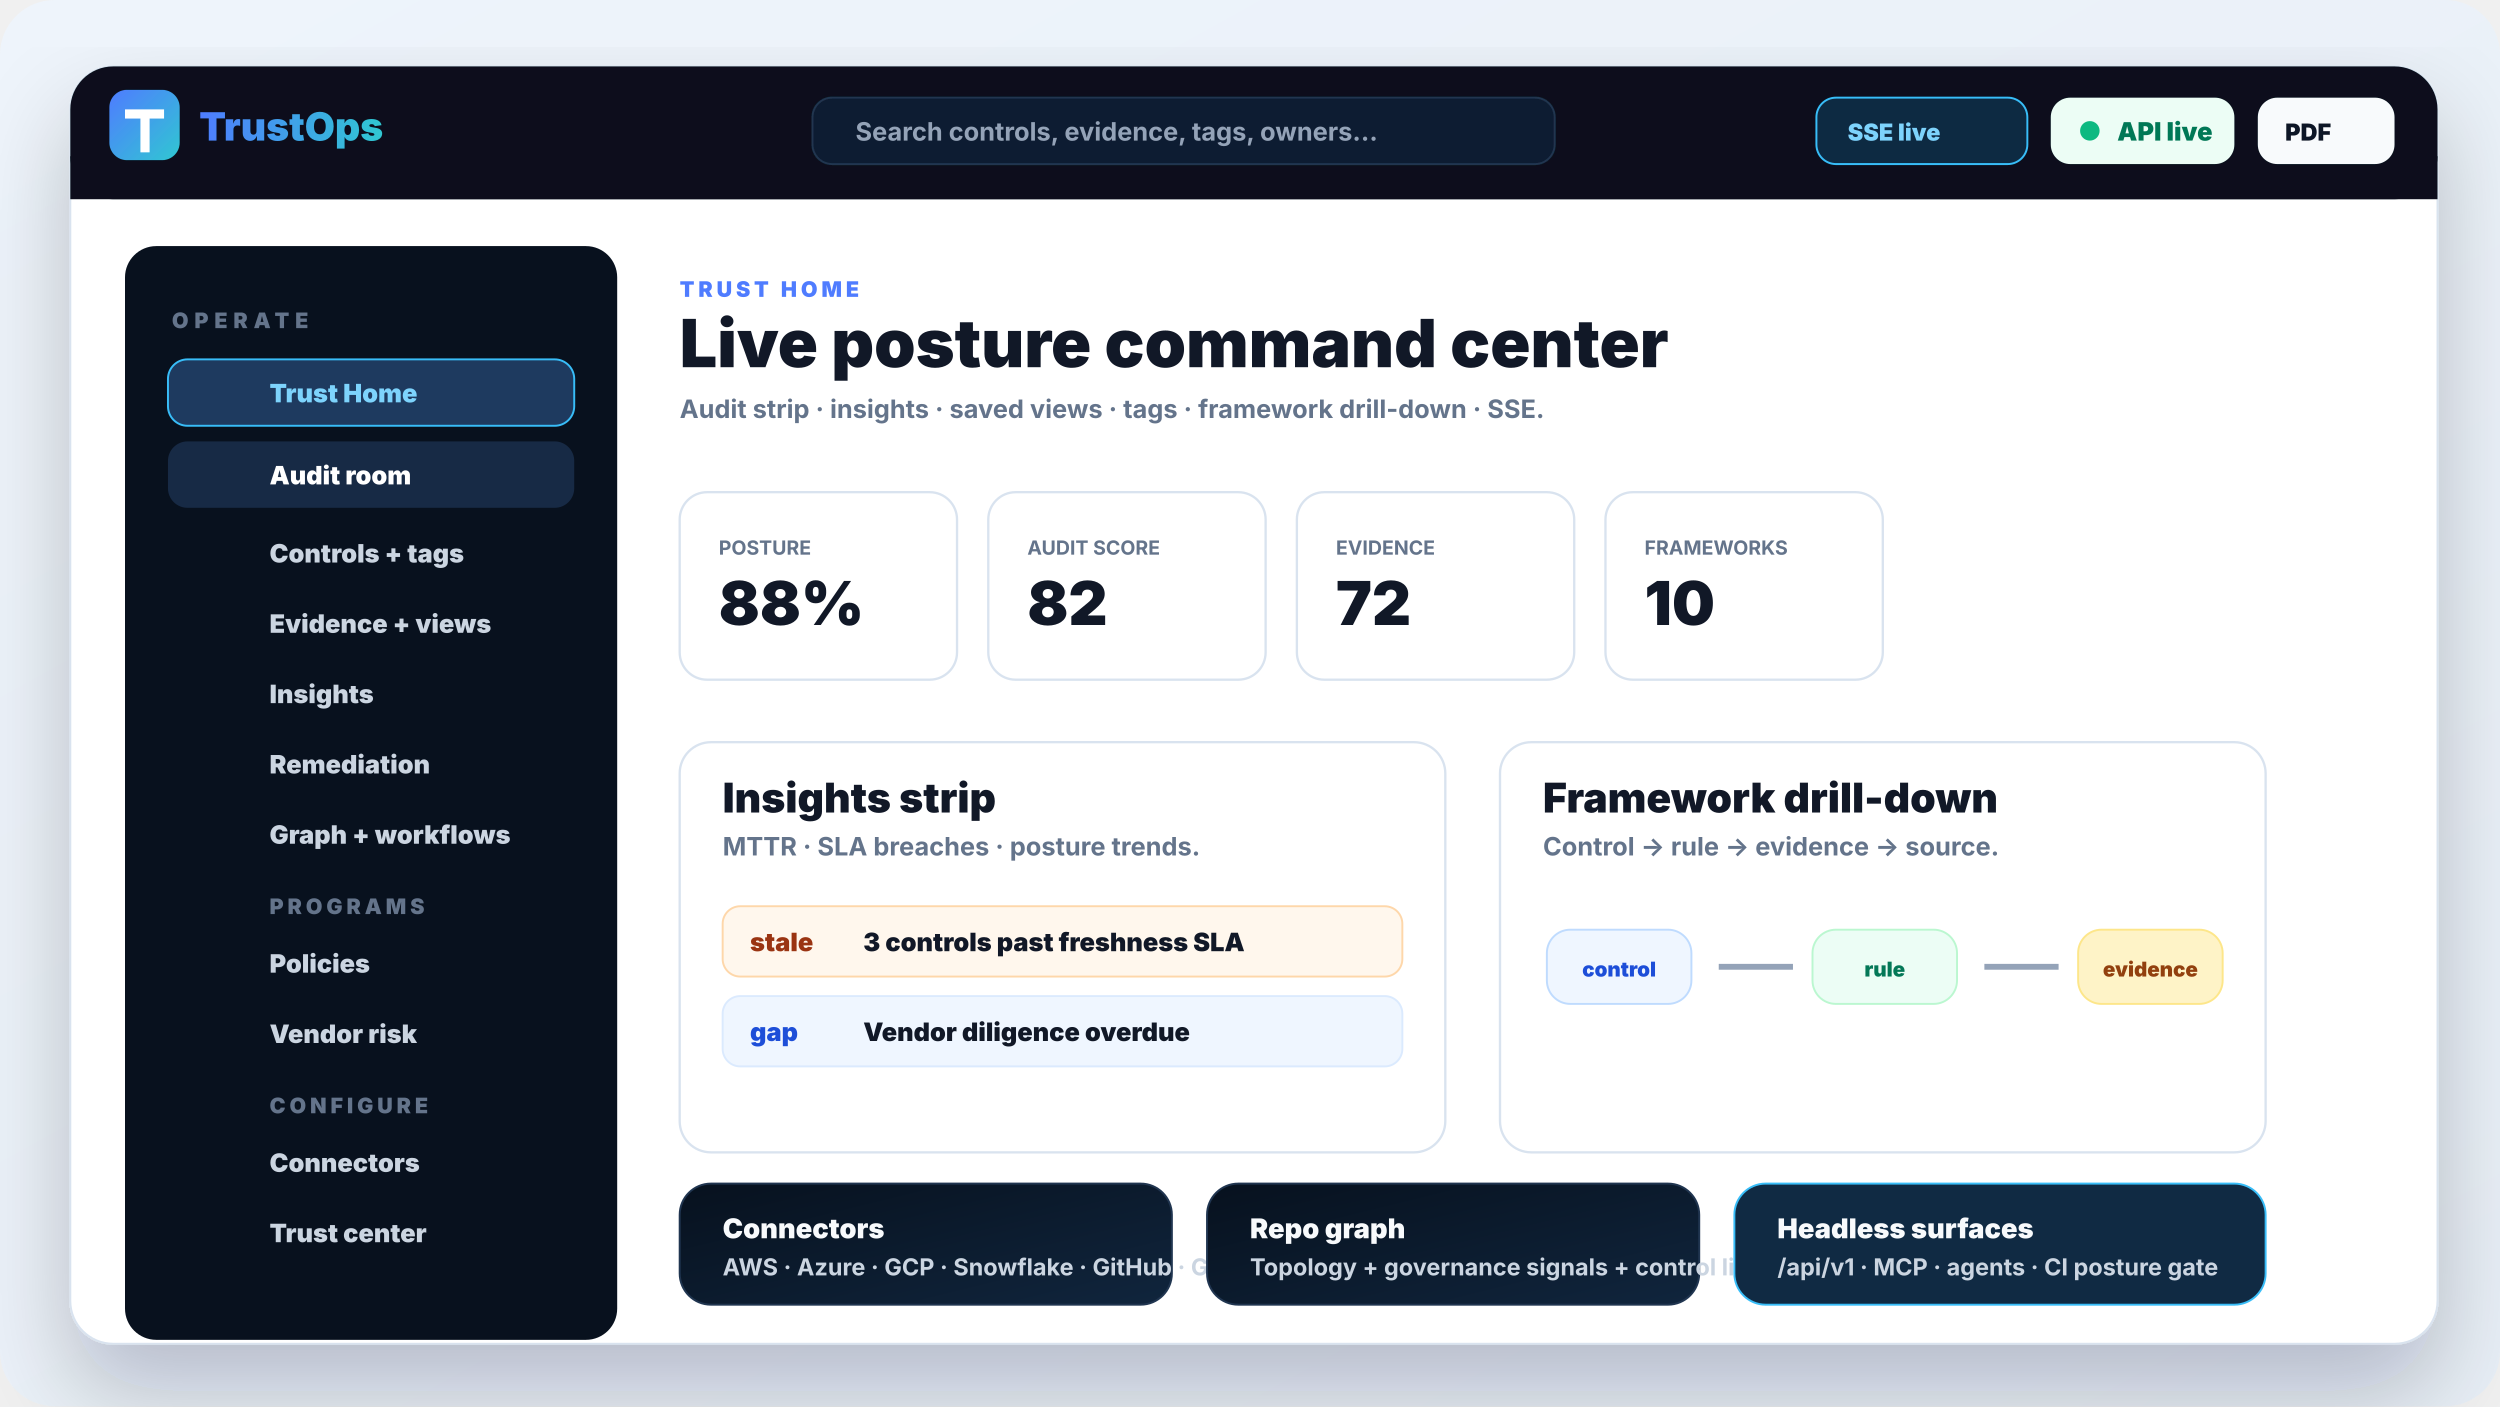
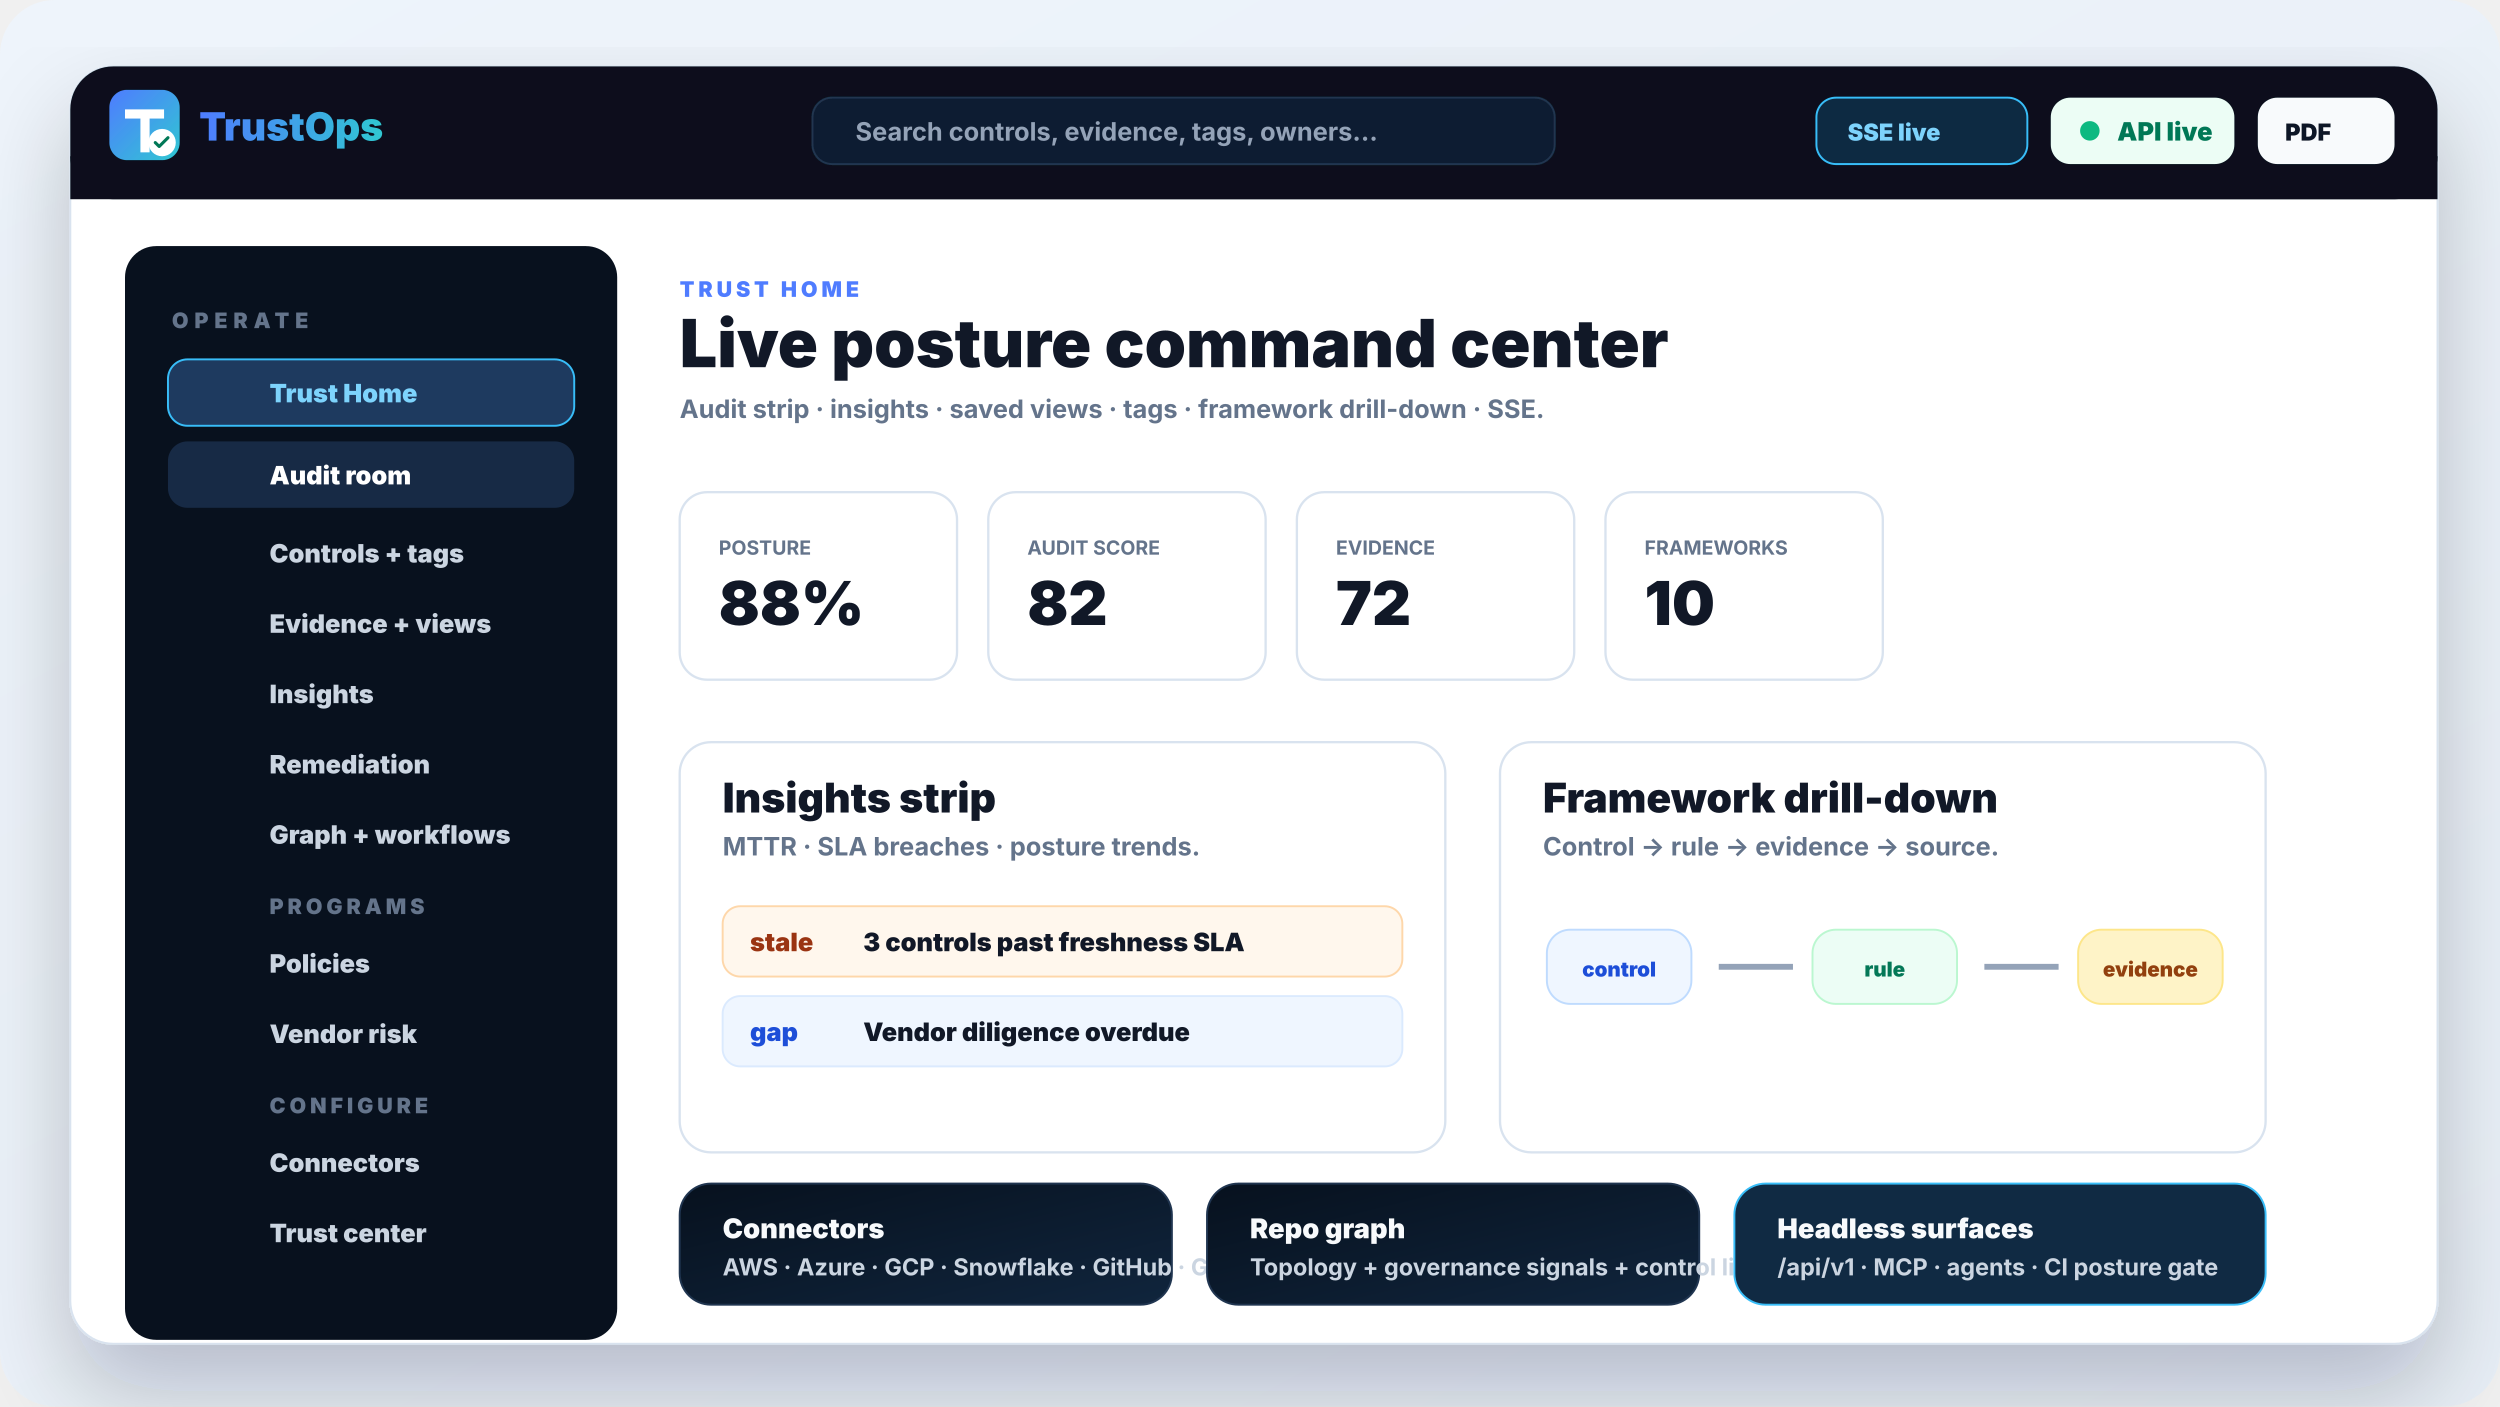
<svg xmlns="http://www.w3.org/2000/svg" width="1280" height="720" viewBox="0 0 1280 720" role="img" aria-labelledby="title desc">
  <defs>
    <linearGradient id="page" x1="0" y1="0" x2="1" y2="1">
      <stop offset="0" stop-color="#eef4fb" />
      <stop offset="1" stop-color="#e7eef6" />
    </linearGradient>
    <linearGradient id="dark" x1="0" y1="0" x2="1" y2="1">
      <stop offset="0" stop-color="#07111e" />
      <stop offset="1" stop-color="#10253d" />
    </linearGradient>
    <linearGradient id="accent" x1="0" y1="0" x2="1" y2="0">
      <stop offset="0" stop-color="#4f7cff" />
      <stop offset="1" stop-color="#30c7d2" />
    </linearGradient>
    <linearGradient id="mark" x1="0" y1="0" x2="1" y2="1">
      <stop offset="0%" stop-color="#4f7cff" />
      <stop offset="100%" stop-color="#30c7d2" />
    </linearGradient>
    <filter id="shadow" x="-20%" y="-20%" width="140%" height="140%">
      <feDropShadow dx="0" dy="24" stdDeviation="24" flood-color="#0f172a" flood-opacity=".22" />
    </filter>
    <style>
      .font { font-family: Inter, ui-sans-serif, system-ui, -apple-system, BlinkMacSystemFont, "Segoe UI", Arial, sans-serif; }
      .title { fill:#111827; font-size:21px; font-weight:950; }
      .sub { fill:#64748b; font-size:13px; font-weight:700; }
      .eyebrow { fill:#4f7cff; font-size:11px; font-weight:950; letter-spacing:2px; }
      .metric { fill:#111827; font-size:31px; font-weight:950; }
      .card { fill:#fff; stroke:#d9e3ef; stroke-width:1.2; }
      .tiny { fill:#64748b; font-size:10px; font-weight:750; }
      .darkText { fill:#f8fafc; font-size:14px; font-weight:900; }
    </style>
  </defs>
  <rect width="1280" height="720" rx="28" fill="url(#page)" />
  <g class="font" filter="url(#shadow)">
    <rect x="36" y="34" width="1212" height="654" rx="22" fill="#fff" stroke="#d9e3ef" />
    <rect x="36" y="34" width="1212" height="68" rx="22" fill="#07111e" />
    <rect x="36" y="80" width="1212" height="22" fill="#07111e" />
    <g transform="translate(56,46)">
      <rect width="36" height="36" rx="9" fill="url(#mark)" />
      <path d="M8 10h20v4.7h-7.4V32h-4.7V14.7H8z" fill="#fff" />
+       <circle cx="27" cy="27" r="7" fill="#fff" />
+       <path d="M23.5 27l2 2 4.5-4.5" stroke="#047857" stroke-width="1.6" fill="none" stroke-linecap="round" stroke-linejoin="round" />
      <text x="46" y="26" fill="url(#accent)" font-size="20" font-weight="950">TrustOps</text>
    </g>
    <rect x="416" y="50" width="380" height="34" rx="10" fill="#0f1d31" stroke="#203550" />
    <text x="438" y="72" fill="#94a3b8" font-size="13" font-weight="700">Search controls, evidence, tags, owners...</text>
    <rect x="930" y="50" width="108" height="34" rx="10" fill="#102a43" stroke="#38bdf8" />
    <text x="946" y="72" fill="#7dd3fc" font-size="12" font-weight="900">SSE live</text>
    <rect x="1050" y="50" width="94" height="34" rx="10" fill="#ecfdf5" />
    <circle cx="1070" cy="67" r="5" fill="#10b981" />
    <text x="1084" y="72" fill="#047857" font-size="13" font-weight="900">API live</text>
    <rect x="1156" y="50" width="70" height="34" rx="10" fill="#f8fafc" />
    <text x="1170" y="72" fill="#111827" font-size="12" font-weight="900">PDF</text>
  </g>
  <g class="font">
    <g transform="translate(64 126)">
      <rect width="252" height="560" rx="16" fill="#08111e" />
      <text x="24" y="42" fill="#64748b" font-size="11" font-weight="950" letter-spacing="3">OPERATE</text>
      <g transform="translate(22 58)">
        <rect width="208" height="34" rx="10" fill="#1e3a5f" stroke="#38bdf8" stroke-width="1" />
        <text x="52" y="22" fill="#7dd3fc" font-size="13" font-weight="900">Trust Home</text>
      </g>
      <g transform="translate(22 100)">
        <rect width="208" height="34" rx="10" fill="#172a45" />
        <text x="52" y="22" fill="#fff" font-size="13" font-weight="900">Audit room</text>
      </g>
      <text x="74" y="162" fill="#cbd5e1" font-size="13" font-weight="850">Controls + tags</text>
      <text x="74" y="198" fill="#cbd5e1" font-size="13" font-weight="850">Evidence + views</text>
      <text x="74" y="234" fill="#cbd5e1" font-size="13" font-weight="850">Insights</text>
      <text x="74" y="270" fill="#cbd5e1" font-size="13" font-weight="850">Remediation</text>
      <text x="74" y="306" fill="#cbd5e1" font-size="13" font-weight="850">Graph + workflows</text>
      <text x="74" y="342" fill="#64748b" font-size="11" font-weight="950" letter-spacing="2">PROGRAMS</text>
      <text x="74" y="372" fill="#cbd5e1" font-size="13" font-weight="850">Policies</text>
      <text x="74" y="408" fill="#cbd5e1" font-size="13" font-weight="850">Vendor risk</text>
      <text x="74" y="444" fill="#64748b" font-size="11" font-weight="950" letter-spacing="2">CONFIGURE</text>
      <text x="74" y="474" fill="#cbd5e1" font-size="13" font-weight="850">Connectors</text>
      <text x="74" y="510" fill="#cbd5e1" font-size="13" font-weight="850">Trust center</text>
    </g>
    <g transform="translate(348 130)">
      <text x="0" y="22" class="eyebrow">TRUST HOME</text>
      <text x="0" y="58" fill="#111827" font-size="34" font-weight="950">Live posture command center</text>
      <text x="0" y="84" class="sub">Audit strip · insights · saved views · tags · framework drill-down · SSE.</text>
      <g transform="translate(0 122)">
        <rect width="142" height="96" rx="14" class="card" />
        <text x="20" y="32" class="tiny">POSTURE</text>
        <text x="20" y="68" class="metric">88%</text>
      </g>
      <g transform="translate(158 122)">
        <rect width="142" height="96" rx="14" class="card" />
        <text x="20" y="32" class="tiny">AUDIT SCORE</text>
        <text x="20" y="68" class="metric">82</text>
      </g>
      <g transform="translate(316 122)">
        <rect width="142" height="96" rx="14" class="card" />
        <text x="20" y="32" class="tiny">EVIDENCE</text>
        <text x="20" y="68" class="metric">72</text>
      </g>
      <g transform="translate(474 122)">
        <rect width="142" height="96" rx="14" class="card" />
        <text x="20" y="32" class="tiny">FRAMEWORKS</text>
        <text x="20" y="68" class="metric">10</text>
      </g>
      <g transform="translate(0 250)">
        <rect width="392" height="210" rx="16" class="card" />
        <text x="22" y="36" class="title">Insights strip</text>
        <text x="22" y="58" class="sub">MTTR · SLA breaches · posture trends.</text>
        <g transform="translate(22 84)">
          <rect width="348" height="36" rx="9" fill="#fff7ed" stroke="#fed7aa" />
          <text x="14" y="23" fill="#9a3412" font-size="13" font-weight="900">stale</text>
          <text x="72" y="23" fill="#111827" font-size="13" font-weight="900">3 controls past freshness SLA</text>
        </g>
        <g transform="translate(22 130)">
          <rect width="348" height="36" rx="9" fill="#eff6ff" stroke="#dbeafe" />
          <text x="14" y="23" fill="#1d4ed8" font-size="13" font-weight="900">gap</text>
          <text x="72" y="23" fill="#111827" font-size="13" font-weight="900">Vendor diligence overdue</text>
        </g>
      </g>
      <g transform="translate(420 250)">
        <rect width="392" height="210" rx="16" class="card" />
        <text x="22" y="36" class="title">Framework drill-down</text>
        <text x="22" y="58" class="sub">Control → rule → evidence → source.</text>
        <g transform="translate(24 96)">
          <rect width="74" height="38" rx="12" fill="#eff6ff" stroke="#bfdbfe" />
          <text x="37" y="24" text-anchor="middle" fill="#1d4ed8" font-size="10.5" font-weight="950">control</text>
          <path d="M88 19h38" stroke="#94a3b8" stroke-width="3" />
          <rect x="136" width="74" height="38" rx="12" fill="#ecfdf5" stroke="#bbf7d0" />
          <text x="173" y="24" text-anchor="middle" fill="#047857" font-size="10.5" font-weight="950">rule</text>
          <path d="M224 19h38" stroke="#94a3b8" stroke-width="3" />
          <rect x="272" width="74" height="38" rx="12" fill="#fef3c7" stroke="#fde68a" />
          <text x="309" y="24" text-anchor="middle" fill="#92400e" font-size="10.5" font-weight="950">evidence</text>
        </g>
      </g>
    </g>
    <g transform="translate(348 606)">
      <rect width="252" height="62" rx="16" fill="url(#dark)" stroke="#203550" />
      <text x="22" y="28" class="darkText">Connectors</text>
      <text x="22" y="47" fill="#cbd5e1" font-size="12" font-weight="700">AWS · Azure · GCP · Snowflake · GitHub · GitLab</text>
    </g>
    <g transform="translate(618 606)">
      <rect width="252" height="62" rx="16" fill="url(#dark)" stroke="#203550" />
      <text x="22" y="28" class="darkText">Repo graph</text>
      <text x="22" y="47" fill="#cbd5e1" font-size="12" font-weight="700">Topology + governance signals + control links.</text>
    </g>
    <g transform="translate(888 606)">
      <rect width="272" height="62" rx="16" fill="#102a43" stroke="#38bdf8" />
      <text x="22" y="28" class="darkText">Headless surfaces</text>
      <text x="22" y="47" fill="#cbd5e1" font-size="12" font-weight="700">/api/v1 · MCP · agents · CI posture gate</text>
    </g>
  </g>
</svg>
